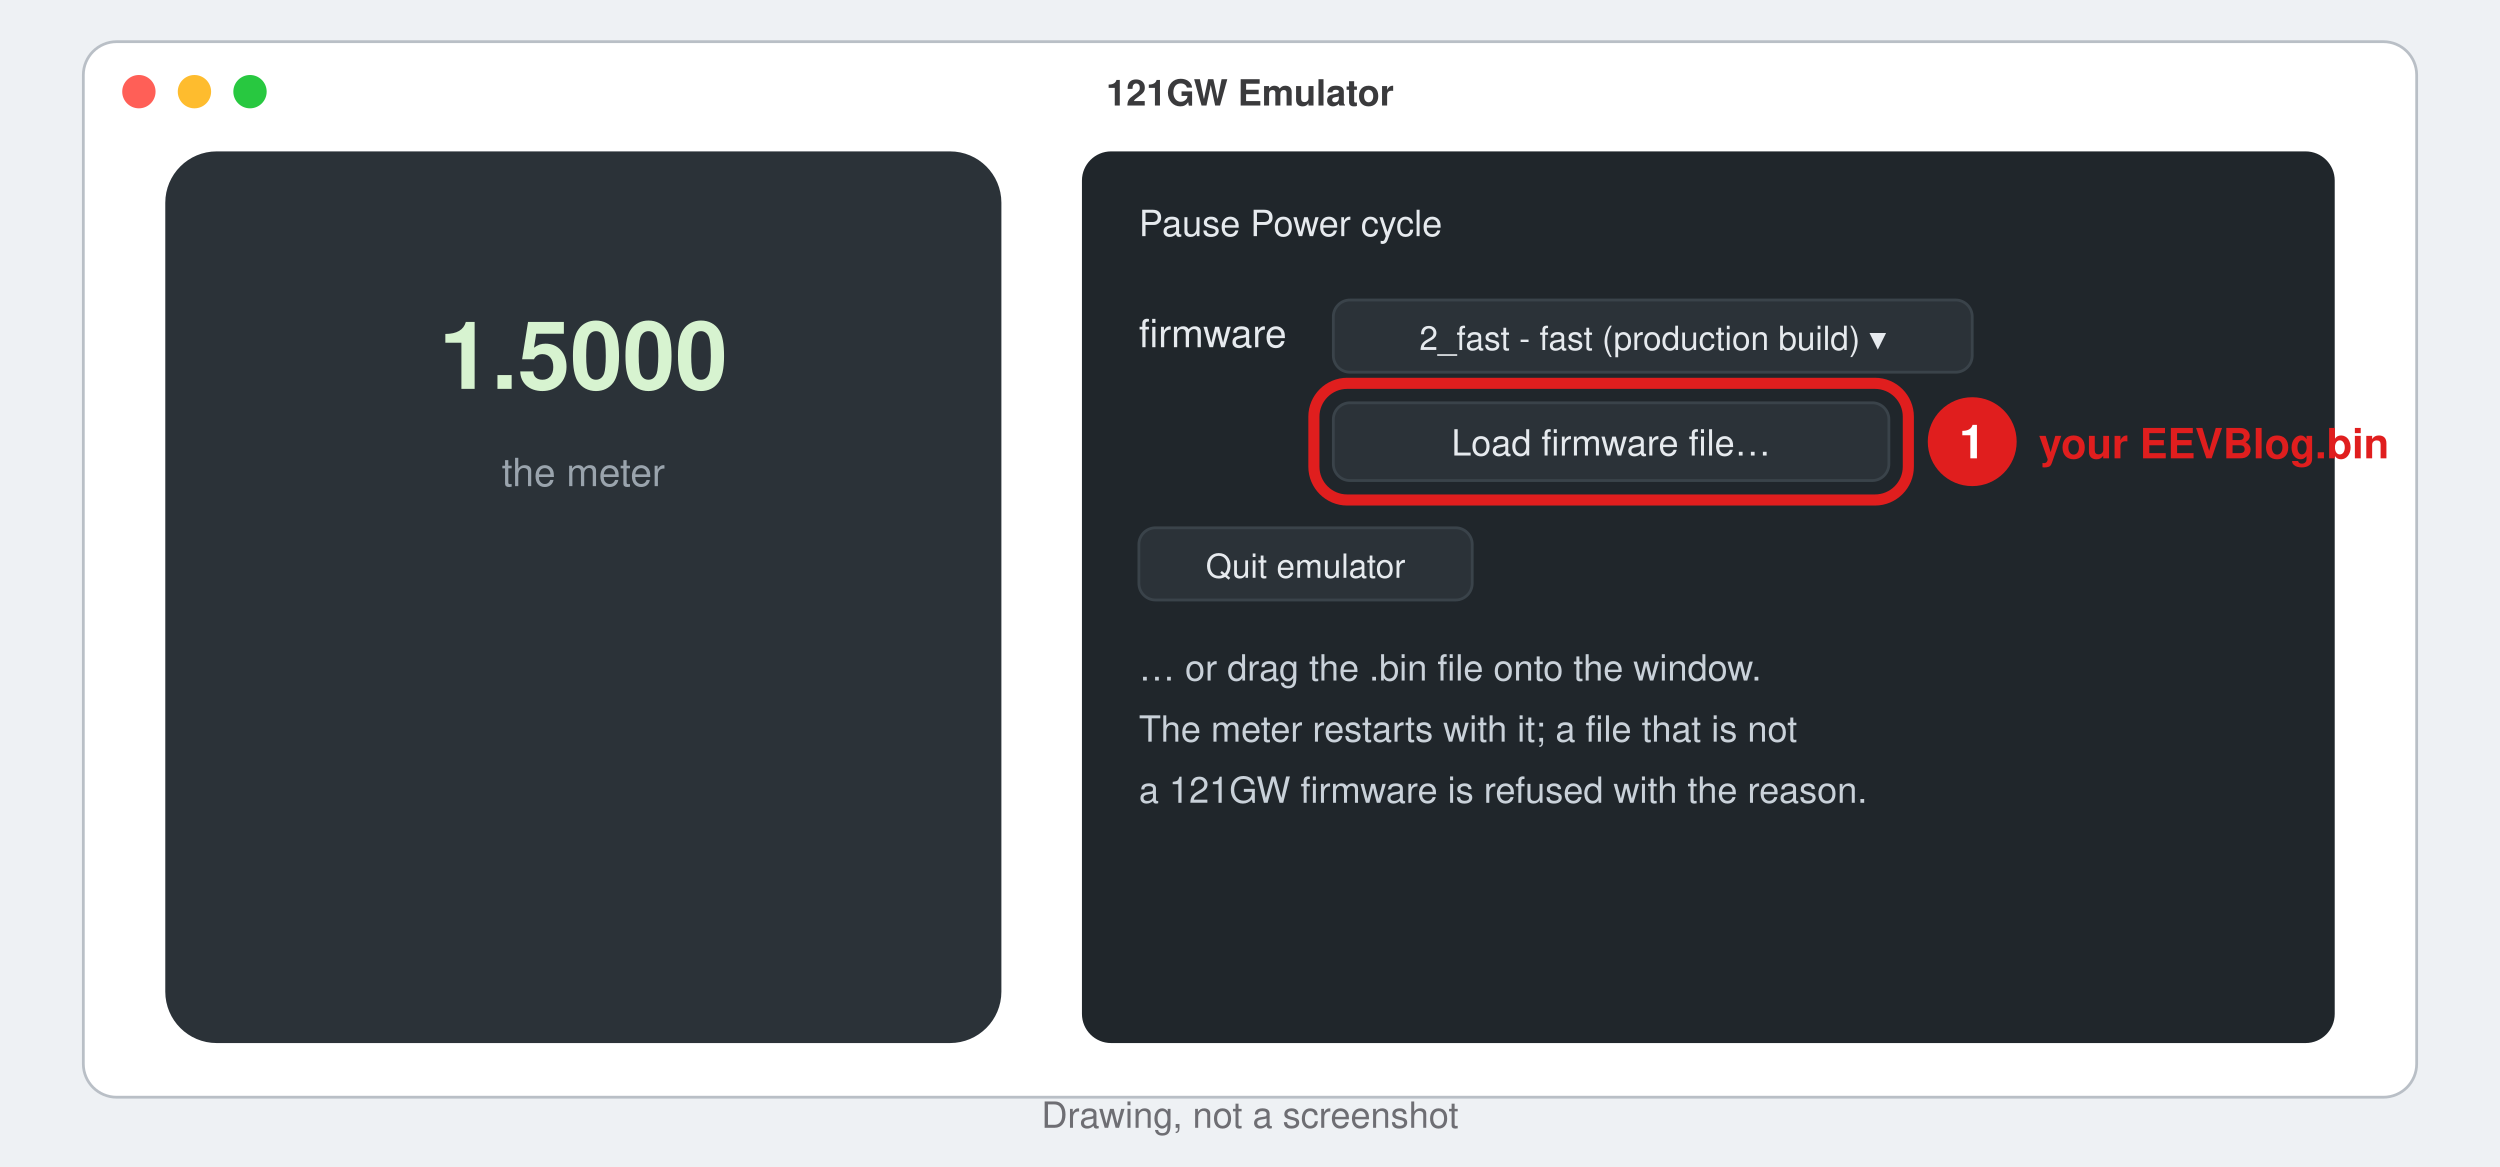
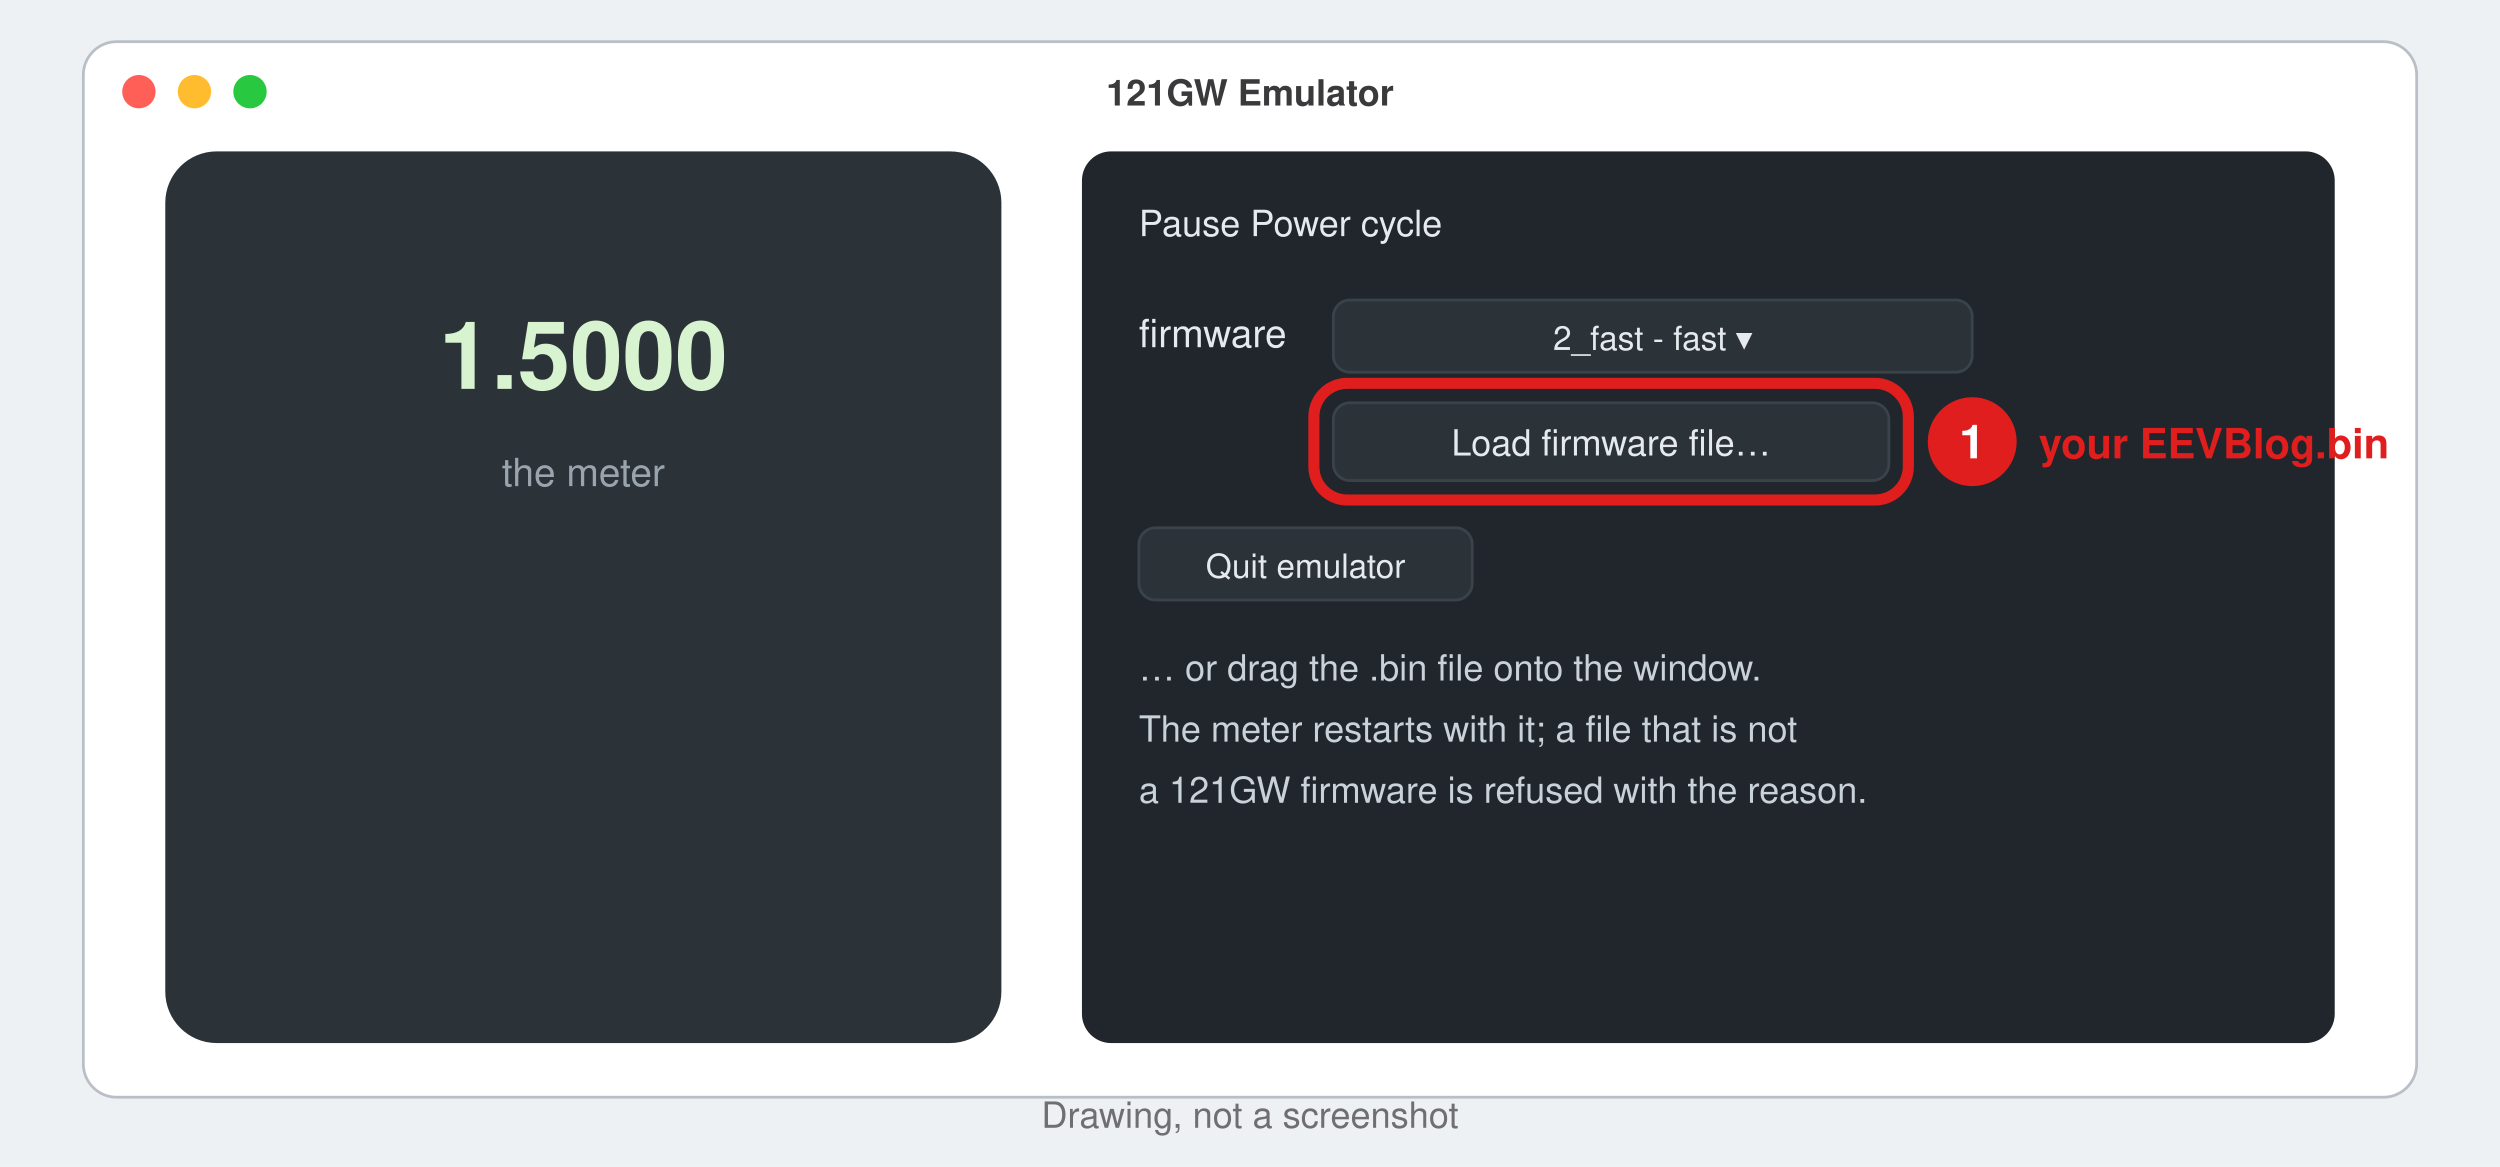
<svg xmlns="http://www.w3.org/2000/svg" width="900" height="420" viewBox="0 0 900 420">
  <rect width="900" height="420" fill="#eef1f4" />
  <rect x="30" y="15" width="840" height="380" rx="12" fill="#fff" stroke="#b9bfc6" stroke-width="1" />
  <circle cx="50" cy="33" r="6" fill="#ff5f57" />
  <circle cx="70" cy="33" r="6" fill="#febc2e" />
  <circle cx="90" cy="33" r="6" fill="#28c840" />
  <text x="450.0" y="38" font-size="13" font-weight="bold" fill="#3a3a3c" text-anchor="middle" font-family="-apple-system,Segoe UI,Helvetica,Arial,sans-serif">121GW Emulator</text>
  <rect x="60" y="55" width="300" height="320" rx="18" fill="#2b3238" stroke="#2b3238" stroke-width="1" />
  <text x="210" y="140" font-size="34" font-weight="bold" fill="#d7f3d0" text-anchor="middle" font-family="-apple-system,Segoe UI,Helvetica,Arial,sans-serif">1.5000</text>
  <text x="210" y="175" font-size="14" font-weight="normal" fill="#9aa4ad" text-anchor="middle" font-family="-apple-system,Segoe UI,Helvetica,Arial,sans-serif">the meter</text>
  <rect x="390" y="55" width="450" height="320" rx="10" fill="#20262b" stroke="#20262b" stroke-width="1" />
  <text x="410" y="85" font-size="13" font-weight="normal" fill="#e6eaee" text-anchor="start" font-family="-apple-system,Segoe UI,Helvetica,Arial,sans-serif">Pause    Power cycle</text>
  <text x="410" y="125" font-size="14" font-weight="normal" fill="#e6eaee" text-anchor="start" font-family="-apple-system,Segoe UI,Helvetica,Arial,sans-serif">firmware</text>
  <rect x="480" y="108" width="230" height="26" rx="6" fill="#2b3238" stroke="#3a434a" stroke-width="1" />
-   <text x="595.0" y="126.0" font-size="12" font-weight="normal" fill="#e6eaee" text-anchor="middle" font-family="-apple-system,Segoe UI,Helvetica,Arial,sans-serif">2_fast - fast (production build) ▾</text>
+   <text x="595.0" y="126.0" font-size="12" font-weight="normal" fill="#e6eaee" text-anchor="middle" font-family="-apple-system,Segoe UI,Helvetica,Arial,sans-serif">2_fast - fast ▾</text>
  <rect x="480" y="145" width="200" height="28" rx="6" fill="#2b3238" stroke="#3a434a" stroke-width="1" />
  <text x="580.0" y="164.0" font-size="13" font-weight="normal" fill="#e6eaee" text-anchor="middle" font-family="-apple-system,Segoe UI,Helvetica,Arial,sans-serif">Load firmware file…</text>
  <rect x="473" y="138" width="214" height="42" rx="12" fill="none" stroke="#e01e1e" stroke-width="4" />
  <circle cx="710" cy="159.0" r="16" fill="#e01e1e" />
  <text x="710" y="165.0" font-size="17" font-weight="bold" fill="#fff" text-anchor="middle" font-family="-apple-system,Segoe UI,Helvetica,Arial,sans-serif">1</text>
  <text x="734" y="165.0" font-size="15" font-weight="bold" fill="#e01e1e" text-anchor="start" font-family="-apple-system,Segoe UI,Helvetica,Arial,sans-serif">your EEVBlog.bin</text>
  <rect x="410" y="190" width="120" height="26" rx="6" fill="#2b3238" stroke="#3a434a" stroke-width="1" />
  <text x="470.0" y="208.0" font-size="12" font-weight="normal" fill="#e6eaee" text-anchor="middle" font-family="-apple-system,Segoe UI,Helvetica,Arial,sans-serif">Quit emulator</text>
  <text x="410" y="245" font-size="13" font-weight="normal" fill="#c9d1d9" text-anchor="start" font-family="-apple-system,Segoe UI,Helvetica,Arial,sans-serif">… or drag the .bin file onto the window.</text>
  <text x="410" y="267" font-size="13" font-weight="normal" fill="#c9d1d9" text-anchor="start" font-family="-apple-system,Segoe UI,Helvetica,Arial,sans-serif">The meter restarts with it; a file that is not</text>
  <text x="410" y="289" font-size="13" font-weight="normal" fill="#c9d1d9" text-anchor="start" font-family="-apple-system,Segoe UI,Helvetica,Arial,sans-serif">a 121GW firmware is refused with the reason.</text>
  <text x="450.0" y="406" font-size="13" font-weight="normal" fill="#6e6e73" text-anchor="middle" font-family="-apple-system,Segoe UI,Helvetica,Arial,sans-serif">Drawing, not a screenshot</text>
</svg>
